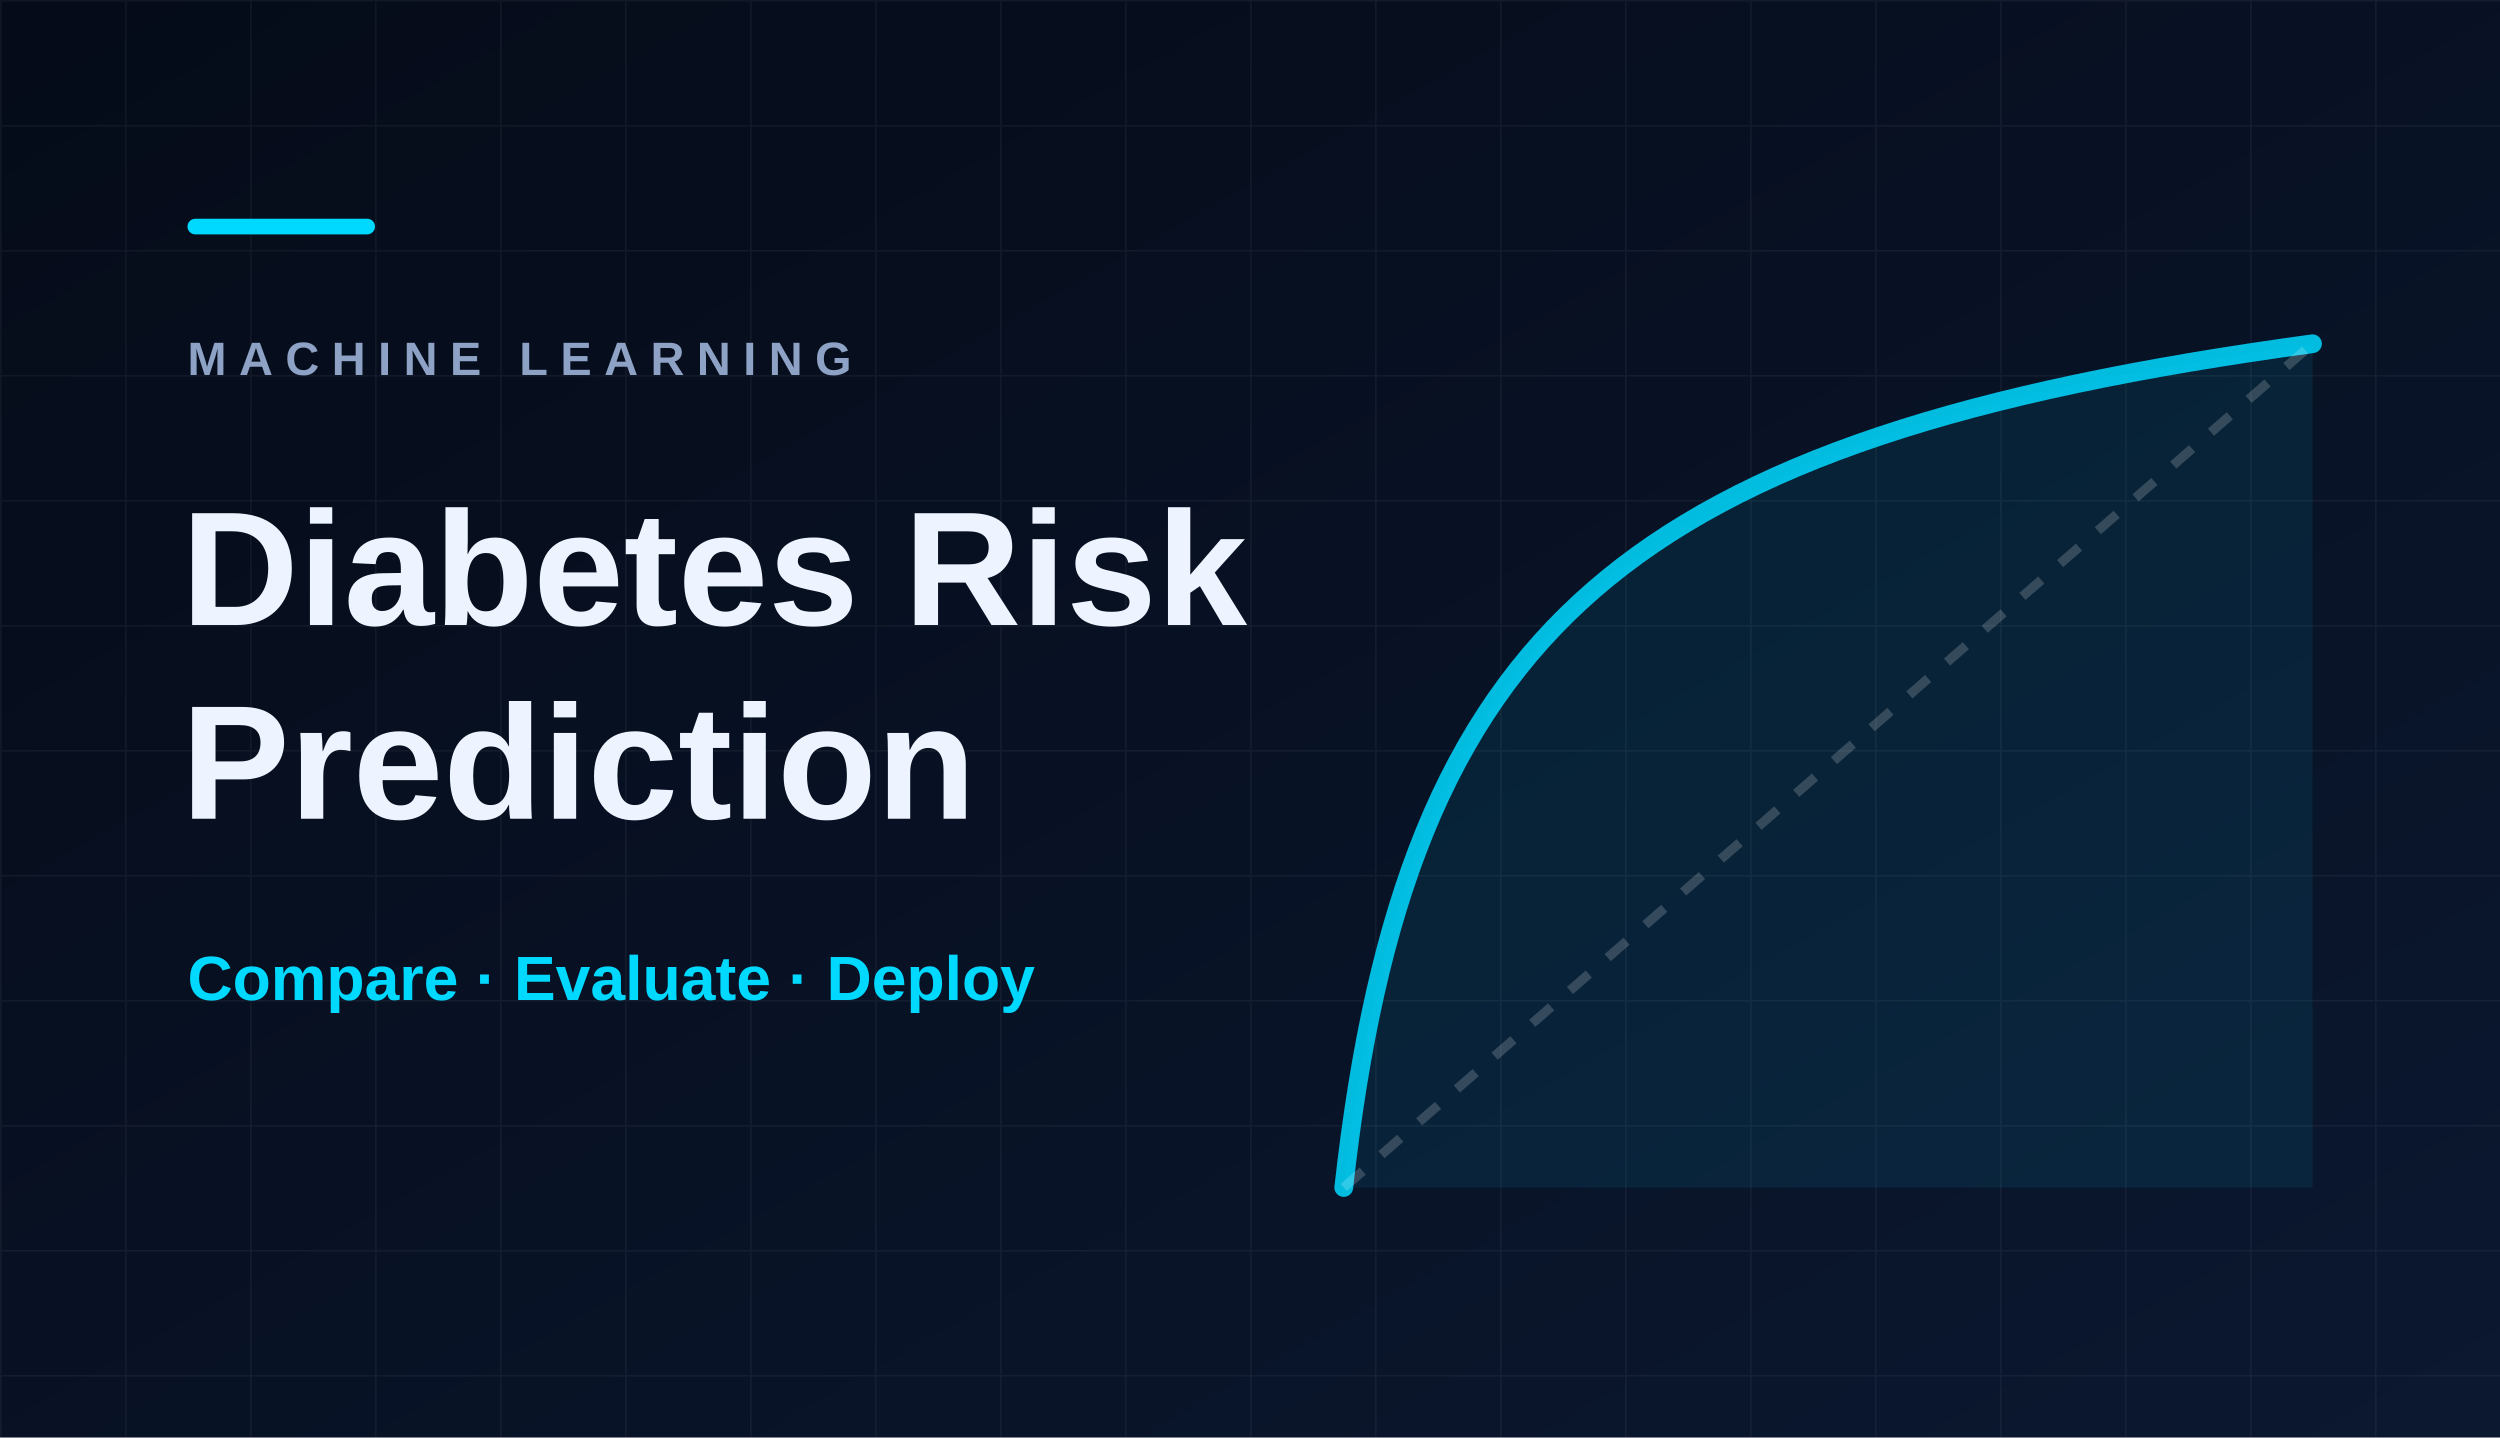
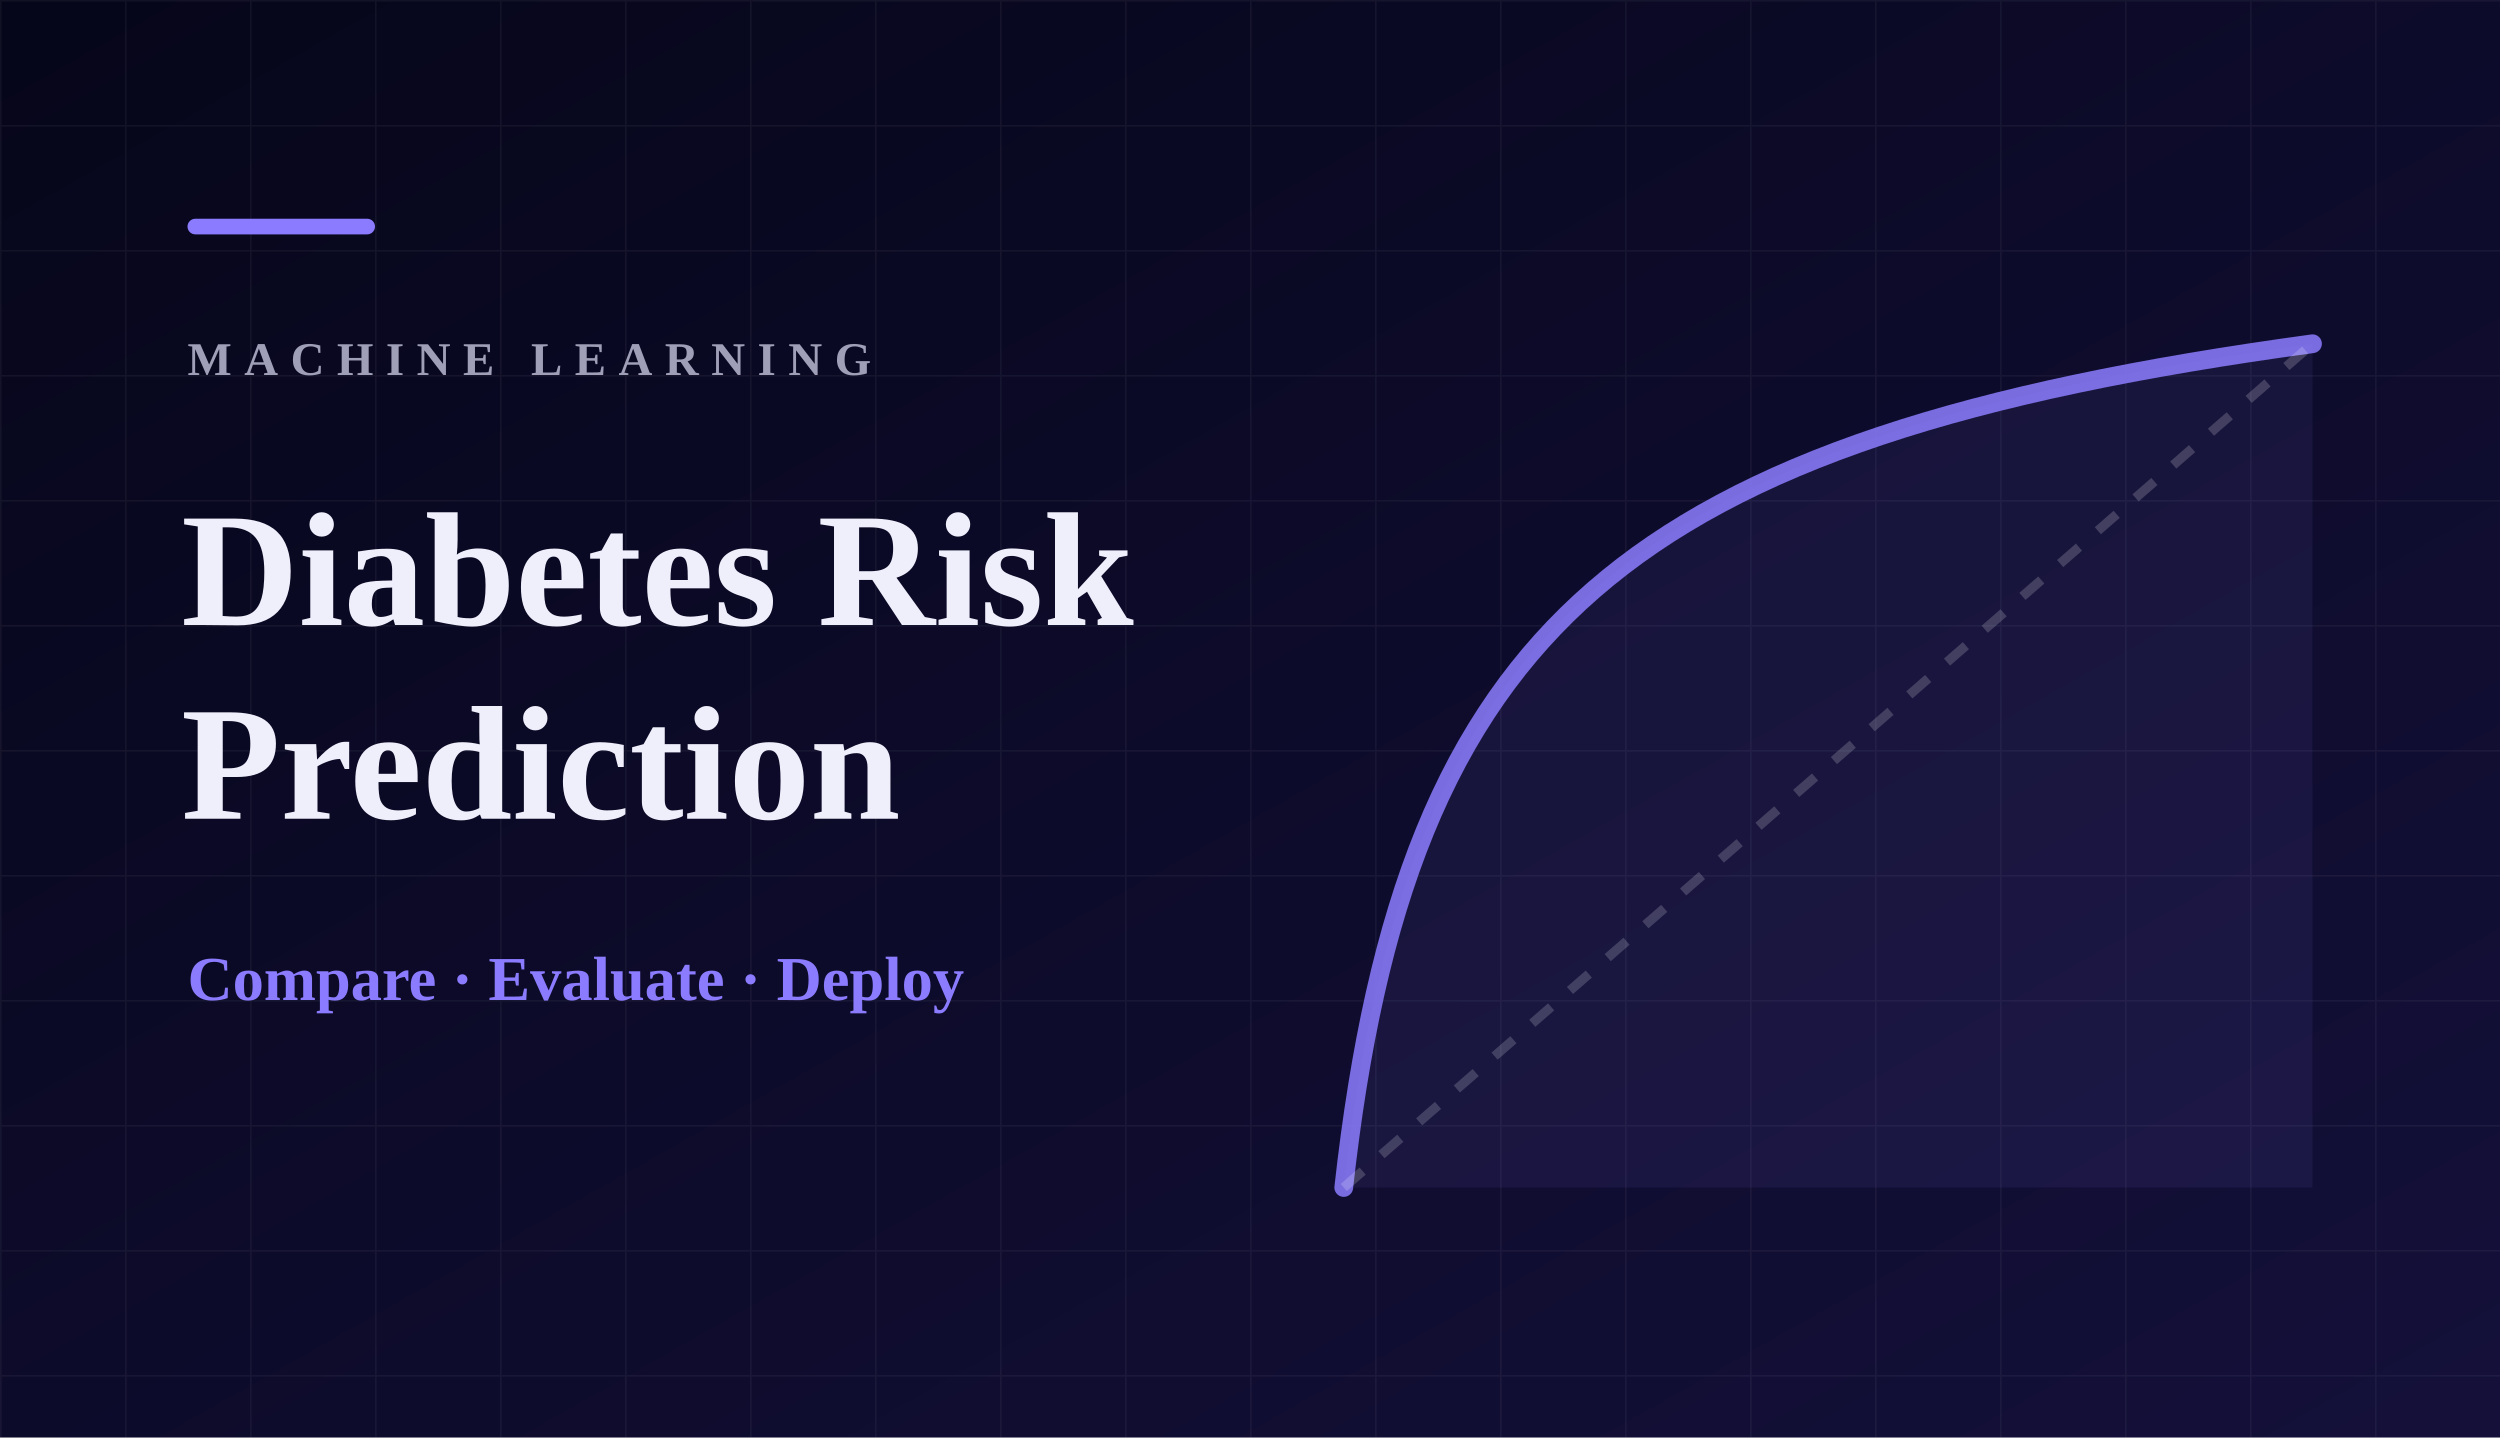
- <svg xmlns="http://www.w3.org/2000/svg" viewBox="0 0 800 460" font-family="Arial,Helvetica,sans-serif">
+ <svg xmlns="http://www.w3.org/2000/svg" viewBox="0 0 800 460" font-family="Georgia,Times New Roman,serif">
  <defs>
    <linearGradient id="bg" x1="0" y1="0" x2="1" y2="1">
-       <stop offset="0" stop-color="#050b18" />
-       <stop offset="1" stop-color="#0b1830" />
+       <stop offset="0" stop-color="#06061a" />
+       <stop offset="1" stop-color="#14103a" />
    </linearGradient>
    <pattern id="gr" width="40" height="40" patternUnits="userSpaceOnUse">
      <path d="M40 0H0V40" fill="none" stroke="#ffffff" stroke-opacity="0.05" />
    </pattern>
  </defs>
  <rect width="800" height="460" fill="url(#bg)" />
  <rect width="800" height="460" fill="url(#gr)" />
-   <path d="M430 380 C450 200 520 140 740 110" fill="none" stroke="#00d9ff" stroke-width="6" stroke-linecap="round" opacity="0.85" />
-   <path d="M430 380 C450 200 520 140 740 110 L740 380Z" fill="#00d9ff" opacity="0.08" />
+   <path d="M430 380 C450 200 520 140 740 110" fill="none" stroke="#8b7cff" stroke-width="6" stroke-linecap="round" opacity="0.85" />
+   <path d="M430 380 C450 200 520 140 740 110 L740 380Z" fill="#8b7cff" opacity="0.08" />
  <line x1="430" y1="380" x2="740" y2="110" stroke="#ffffff" stroke-opacity="0.18" stroke-dasharray="8 8" stroke-width="3" />
-   <rect x="60" y="70" width="60" height="5" rx="2.5" fill="#00d9ff" />
-   <text x="60" y="120" fill="#8da2c4" font-size="15" letter-spacing="4" font-weight="600">MACHINE LEARNING</text>
-   <text x="58" y="200" fill="#eef4ff" font-size="52" font-weight="800">Diabetes Risk</text>
-   <text x="58" y="262" fill="#eef4ff" font-size="52" font-weight="800">Prediction</text>
-   <text x="60" y="320" fill="#00d9ff" font-size="20" font-weight="700">Compare · Evaluate · Deploy</text>
+   <rect x="60" y="70" width="60" height="5" rx="2.5" fill="#8b7cff" />
+   <text x="60" y="120" fill="#a09fb8" font-size="15" letter-spacing="4" font-weight="600">MACHINE LEARNING</text>
+   <text x="58" y="200" fill="#efeefb" font-size="52" font-weight="600">Diabetes Risk</text>
+   <text x="58" y="262" fill="#efeefb" font-size="52" font-weight="600">Prediction</text>
+   <text x="60" y="320" fill="#8b7cff" font-size="20" font-weight="700">Compare · Evaluate · Deploy</text>
</svg>
